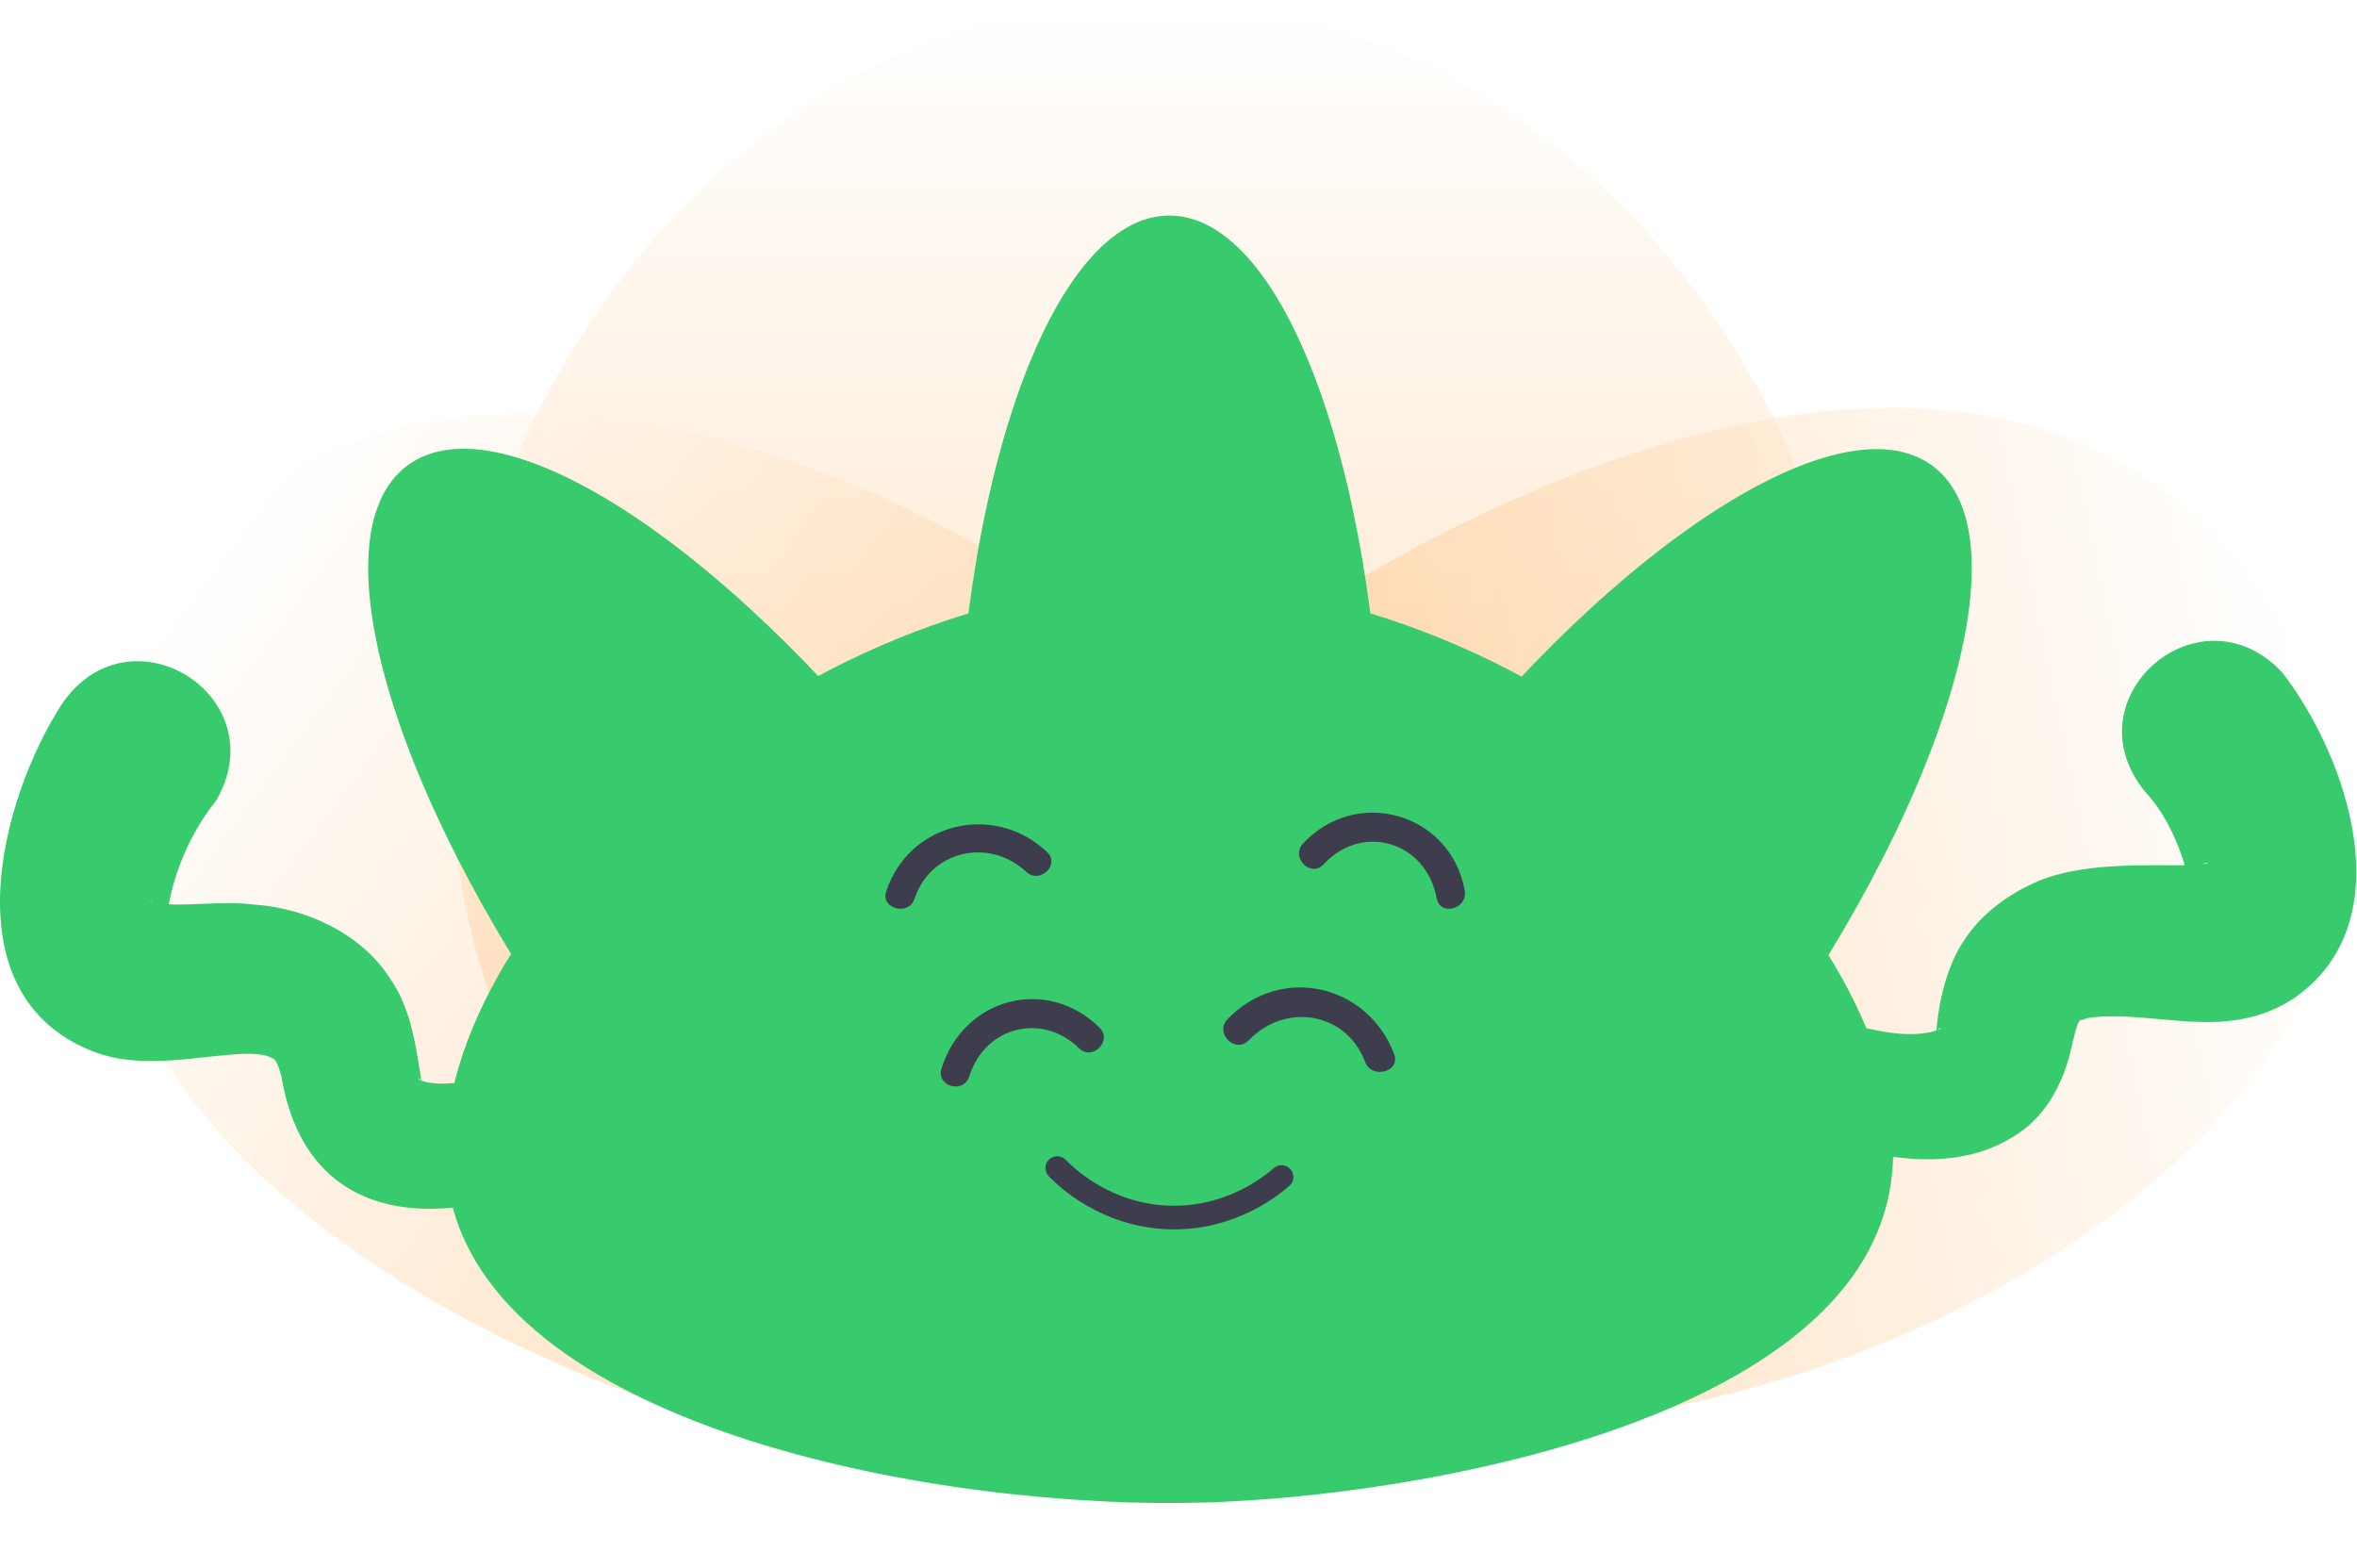
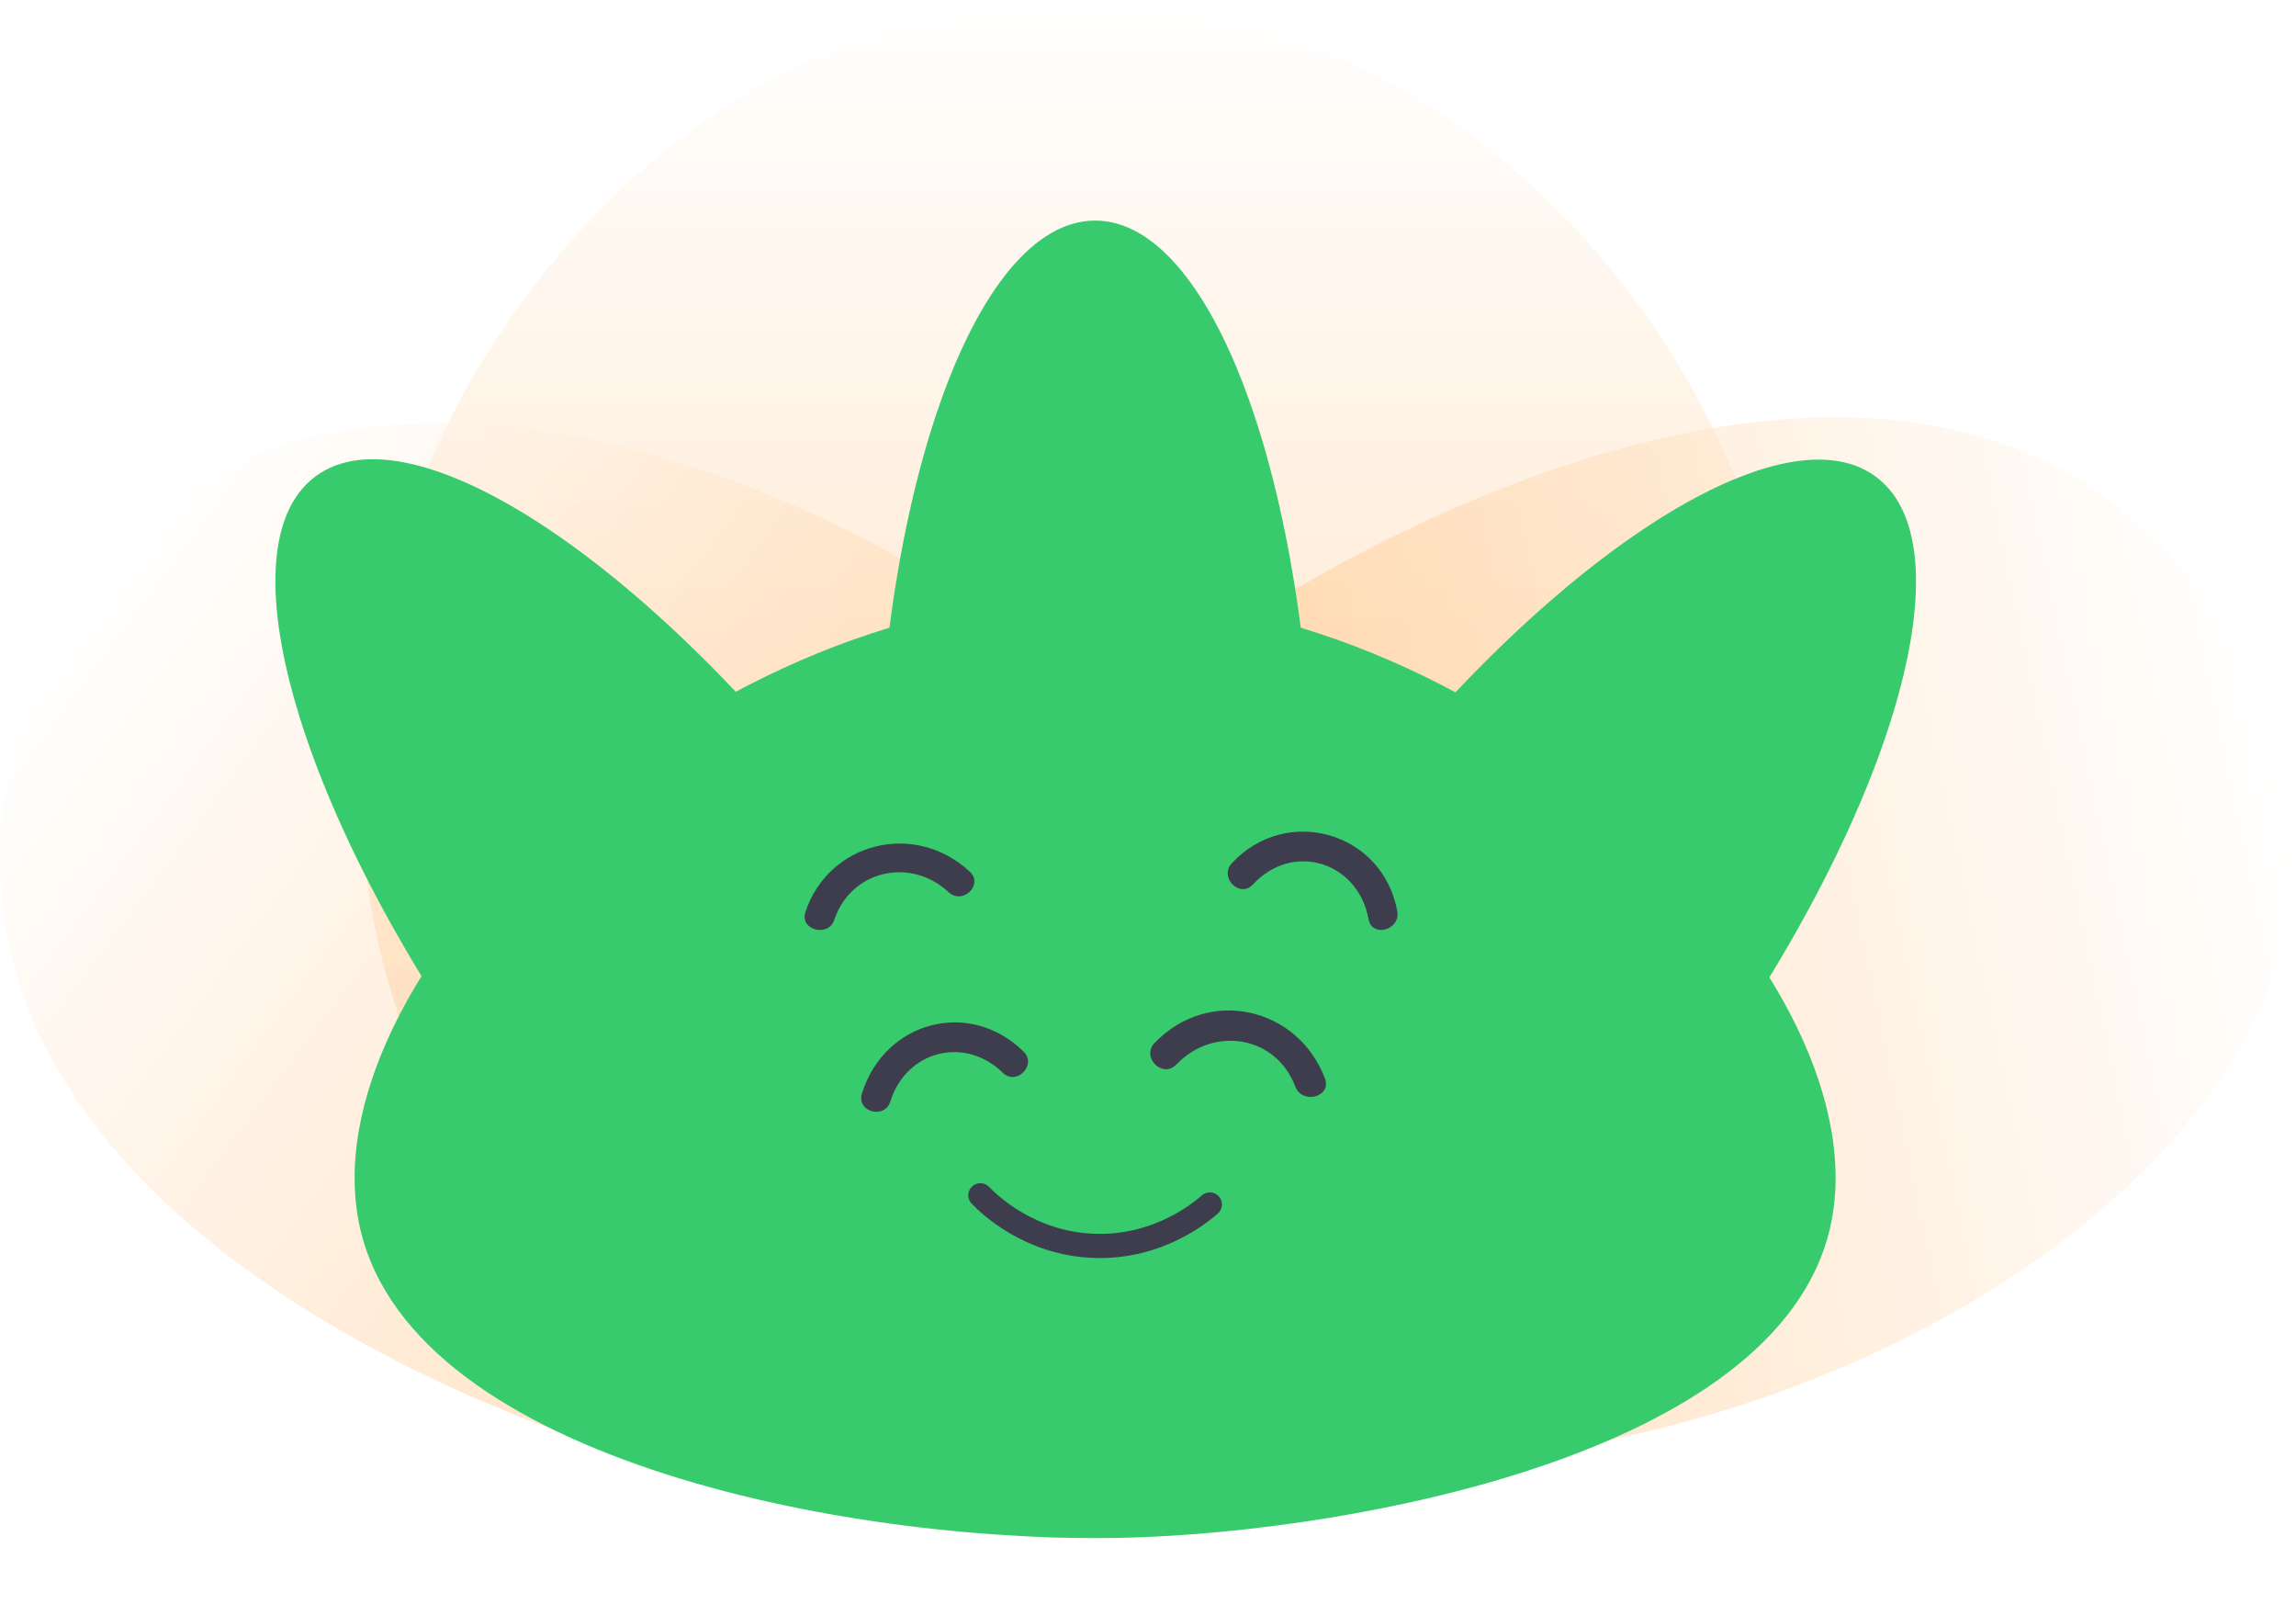
- <svg xmlns="http://www.w3.org/2000/svg" width="898" height="597" viewBox="0 0 898 597" fill="none">
-   <path opacity="0.47" d="M705.753 314.013C693.791 445.05 582.976 573.814 436.969 572.579C296.596 571.393 191.267 450.584 174.462 328.391C152.961 172.006 274.799 1.292 436.969 0.008C594.74 -1.277 719.988 158.319 705.753 314.013Z" fill="url(#paint0_linear_2_490)" />
-   <path opacity="0.47" d="M516.128 337.428C529.645 357.616 605.862 471.224 565.213 528.027C494.57 626.692 80.675 540.595 40.963 351.579C28.827 293.737 51.618 225.75 96.362 189.877C198.282 108.184 417.365 190.223 516.078 337.428H516.128Z" fill="url(#paint1_linear_2_490)" />
-   <path opacity="0.47" d="M503.758 541.775C479.732 538.617 344.36 520.654 328.869 452.654C301.932 334.518 640.363 81.171 807.901 176.263C859.159 205.377 894.828 267.357 892.016 324.599C885.553 454.974 679.189 564.968 503.807 541.726L503.758 541.775Z" fill="url(#paint2_linear_2_490)" />
-   <path d="M210.294 449.547C166.364 468.94 116.646 466.522 107.197 410.021C105.96 405.283 104.822 403.655 104.278 403.408C101.409 401.829 98.787 401.434 93.642 401.434C75.931 401.977 54.362 407.997 35.315 400.497C-19.004 379.229 -0.501 305.407 23.64 268.101C49.613 230.252 105.416 265.387 82.313 305.061C72.072 317.743 65.592 333.88 63.613 348.733C63.069 347.598 60.743 344.933 59.16 344.242C58.567 343.847 57.726 343.798 57.627 343.65C57.38 343.551 56.835 343.65 57.231 343.699C68.906 346.068 83.005 342.811 97.154 344.637C115.904 345.92 137.374 355.197 148.653 372.814C157.311 385.15 158.746 401.681 160.526 411.304C160.526 411.698 160.527 411.205 160.279 411.353C160.23 411.106 159.834 411.008 159.686 410.86C159.24 410.564 159.141 410.761 159.587 411.106C160.526 411.847 163.247 412.636 166.908 412.784C174.428 413.13 184.866 410.909 194.859 407.603C222.316 399.51 236.464 438.049 210.294 449.596V449.547Z" fill="#38CB6E" />
-   <path d="M702.279 389.566C715.041 392.818 727.95 395.972 738.585 392.326C739.327 391.882 739.624 391.537 739.277 391.586C738.882 391.685 738.09 392.424 737.744 392.72C738.239 385.624 740.662 368.87 748.824 357.488C754.71 348.668 763.662 341.769 773.159 337.236C791.807 327.627 820.594 330.042 835.73 329.598C839.786 329.45 842.457 328.416 840.676 328.662C838.005 329.155 835.285 332.259 834.394 334.427C833.553 336.398 833.9 335.216 833.108 332.407C830.635 322.503 825.293 310.085 817.132 301.462C788.295 265.836 838.153 222.72 869.513 256.178C894.195 288.158 916.008 351.082 874.162 380.155C848.095 397.499 820.94 384.343 795.418 387.792C793.785 388.383 792.895 388.778 792.796 388.581C792.549 388.433 791.559 389.172 790.372 394.247C790.026 395.725 789.086 399.47 788.74 400.899C785.97 412.824 779.194 425.192 768.609 432.041C744.075 448.499 711.924 440.664 688.133 431.795C661.423 421.102 674.58 381.978 702.329 389.418L702.279 389.566Z" fill="#38CB6E" />
-   <path d="M719.099 457.656C699.053 541.874 540.556 569.914 459.579 572.382C358.802 575.443 192.208 544.589 171.914 457.656C150.485 366.032 293.824 221.982 445.507 221.933C597.535 221.933 740.775 366.575 719.099 457.656Z" fill="#38CB6E" />
-   <path d="M430.834 547.958C467.151 520.947 434.888 416.088 358.773 313.748C282.658 211.409 191.514 150.342 155.197 177.353C118.88 204.364 151.143 309.223 227.258 411.563C303.373 513.902 394.517 574.969 430.834 547.958Z" fill="#38CB6E" />
-   <path d="M445.531 544.846C490.575 544.846 527.091 441.26 527.091 313.48C527.091 185.701 490.575 82.115 445.531 82.115C400.486 82.115 363.97 185.701 363.97 313.48C363.97 441.26 400.486 544.846 445.531 544.846Z" fill="#38CB6E" />
-   <path d="M664.248 411.697C740.363 309.358 772.625 204.499 736.309 177.488C699.992 150.477 608.848 211.544 532.733 313.883C456.618 416.223 424.355 521.082 460.672 548.093C496.989 575.103 588.133 514.037 664.248 411.697Z" fill="#38CB6E" />
-   <path d="M402.809 444.976C405.821 448.099 421.082 463.108 445.531 463.813C469.126 464.518 484.839 451.372 488.253 448.401" stroke="#3E3D4D" stroke-width="9" stroke-miterlimit="10" stroke-linecap="round" />
-   <path d="M348.393 342.48C354.444 324.143 376.666 318.814 391.001 332.159C396.16 336.96 404.096 329.375 398.888 324.527C378.452 305.469 346.26 313.486 337.629 339.6C335.446 346.225 346.21 349.057 348.393 342.48Z" fill="#3E3D4D" />
-   <path d="M369.282 410.041C375.228 391.071 397.06 385.559 411.143 399.364C416.211 404.33 424.008 396.484 418.892 391.468C398.814 371.753 367.187 380.047 358.707 407.061C356.563 413.914 367.138 416.844 369.282 410.041Z" fill="#3E3D4D" />
-   <path d="M475.797 396.302C489.544 381.883 512.862 385.4 520.091 404.541C522.637 411.274 533.736 408.36 531.139 401.527C521.058 374.899 487.813 367.213 467.651 388.314C462.611 393.589 470.706 401.627 475.747 396.302H475.797Z" fill="#3E3D4D" />
-   <path d="M504.287 329.269C519.171 313.223 543.418 320.774 547.361 342.186C548.691 349.24 559.336 346.259 558.055 339.205C552.584 309.596 516.707 299.511 496.452 321.37C491.573 326.636 499.409 334.535 504.287 329.269Z" fill="#3E3D4D" />
+ <svg xmlns="http://www.w3.org/2000/svg" width="855" height="597" viewBox="0 0 855 597" fill="none">
+   <path opacity="0.47" d="M668.024 314.013C656.063 445.05 545.247 573.814 399.24 572.579C258.868 571.393 153.539 450.584 136.734 328.391C115.233 172.006 237.07 1.292 399.24 0.008C557.011 -1.277 682.259 158.319 668.024 314.013Z" fill="url(#paint0_linear_112_2)" />
+   <path opacity="0.47" d="M478.399 337.428C491.916 357.616 568.134 471.224 527.484 528.027C456.841 626.692 42.946 540.595 3.234 351.579C-8.902 293.737 13.89 225.75 58.634 189.877C160.554 108.184 379.637 190.223 478.35 337.428H478.399Z" fill="url(#paint1_linear_112_2)" />
+   <path opacity="0.47" d="M466.029 541.775C442.004 538.617 306.631 520.654 291.14 452.654C264.204 334.518 602.635 81.171 770.173 176.263C821.431 205.377 857.099 267.357 854.287 324.599C847.825 454.974 641.461 564.968 466.078 541.726L466.029 541.775Z" fill="url(#paint2_linear_112_2)" />
+   <path d="M681.371 457.656C661.324 541.874 502.827 569.914 421.85 572.382C321.074 575.443 154.479 544.589 134.186 457.656C112.757 366.032 256.095 221.982 407.778 221.933C559.807 221.933 703.047 366.575 681.371 457.656Z" fill="#38CB6E" />
+   <path d="M393.106 547.958C429.423 520.947 397.16 416.088 321.045 313.748C244.93 211.409 153.786 150.342 117.469 177.353C81.152 204.364 113.415 309.223 189.53 411.563C265.645 513.902 356.789 574.969 393.106 547.958Z" fill="#38CB6E" />
+   <path d="M407.802 544.846C452.847 544.846 489.363 441.26 489.363 313.48C489.363 185.701 452.847 82.115 407.802 82.115C362.757 82.115 326.242 185.701 326.242 313.48C326.242 441.26 362.757 544.846 407.802 544.846Z" fill="#38CB6E" />
+   <path d="M626.519 411.697C702.634 309.358 734.897 204.499 698.58 177.488C662.263 150.477 571.119 211.544 495.004 313.883C418.889 416.223 386.626 521.082 422.943 548.093C459.26 575.103 550.404 514.037 626.519 411.697Z" fill="#38CB6E" />
+   <path d="M365.08 444.976C368.092 448.098 383.354 463.107 407.802 463.813C431.397 464.518 447.111 451.372 450.524 448.401" stroke="#3E3D4D" stroke-width="9" stroke-miterlimit="10" stroke-linecap="round" />
+   <path d="M310.664 342.48C316.716 324.143 338.938 318.814 353.273 332.159C358.431 336.96 366.368 329.375 361.159 324.527C340.723 305.469 308.531 313.486 299.9 339.6C297.718 346.225 308.482 349.057 310.664 342.48V342.48Z" fill="#3E3D4D" />
+   <path d="M331.554 410.041C337.499 391.071 359.331 385.559 373.415 399.364C378.483 404.33 386.28 396.484 381.163 391.468C361.085 371.753 329.458 380.047 320.979 407.061C318.834 413.914 329.409 416.844 331.554 410.041V410.041Z" fill="#3E3D4D" />
+   <path d="M438.069 396.302C451.815 381.883 475.133 385.4 482.363 404.541C484.908 411.274 496.007 408.36 493.411 401.527C483.33 374.899 450.084 367.213 429.923 388.314C424.883 393.589 432.978 401.627 438.018 396.302H438.069Z" fill="#3E3D4D" />
+   <path d="M466.559 329.269C481.442 313.223 505.689 320.774 509.632 342.186C510.963 349.24 521.608 346.259 520.326 339.205C514.856 309.596 478.978 299.511 458.723 321.37C453.844 326.636 461.68 334.535 466.559 329.269Z" fill="#3E3D4D" />
  <defs>
-     <linearGradient id="paint0_linear_2_490" x1="439.391" y1="-0.042" x2="439.391" y2="572.579" gradientUnits="userSpaceOnUse">
+     <linearGradient id="paint0_linear_112_2" x1="401.662" y1="-0.042" x2="401.662" y2="572.579" gradientUnits="userSpaceOnUse">
      <stop stop-color="white" />
      <stop offset="1" stop-color="#FFA23F" />
    </linearGradient>
-     <linearGradient id="paint1_linear_2_490" x1="77.272" y1="208.271" x2="545.165" y2="555.221" gradientUnits="userSpaceOnUse">
+     <linearGradient id="paint1_linear_112_2" x1="39.543" y1="208.271" x2="507.436" y2="555.221" gradientUnits="userSpaceOnUse">
      <stop stop-color="white" />
      <stop offset="1" stop-color="#FFA23F" />
    </linearGradient>
-     <linearGradient id="paint2_linear_2_490" x1="891.002" y1="298.139" x2="321.628" y2="417.99" gradientUnits="userSpaceOnUse">
+     <linearGradient id="paint2_linear_112_2" x1="853.273" y1="298.139" x2="283.899" y2="417.99" gradientUnits="userSpaceOnUse">
      <stop stop-color="white" />
+       <stop offset="0.452" stop-color="#FFD5A8" />
      <stop offset="1" stop-color="#FFA23F" />
    </linearGradient>
  </defs>
</svg>
